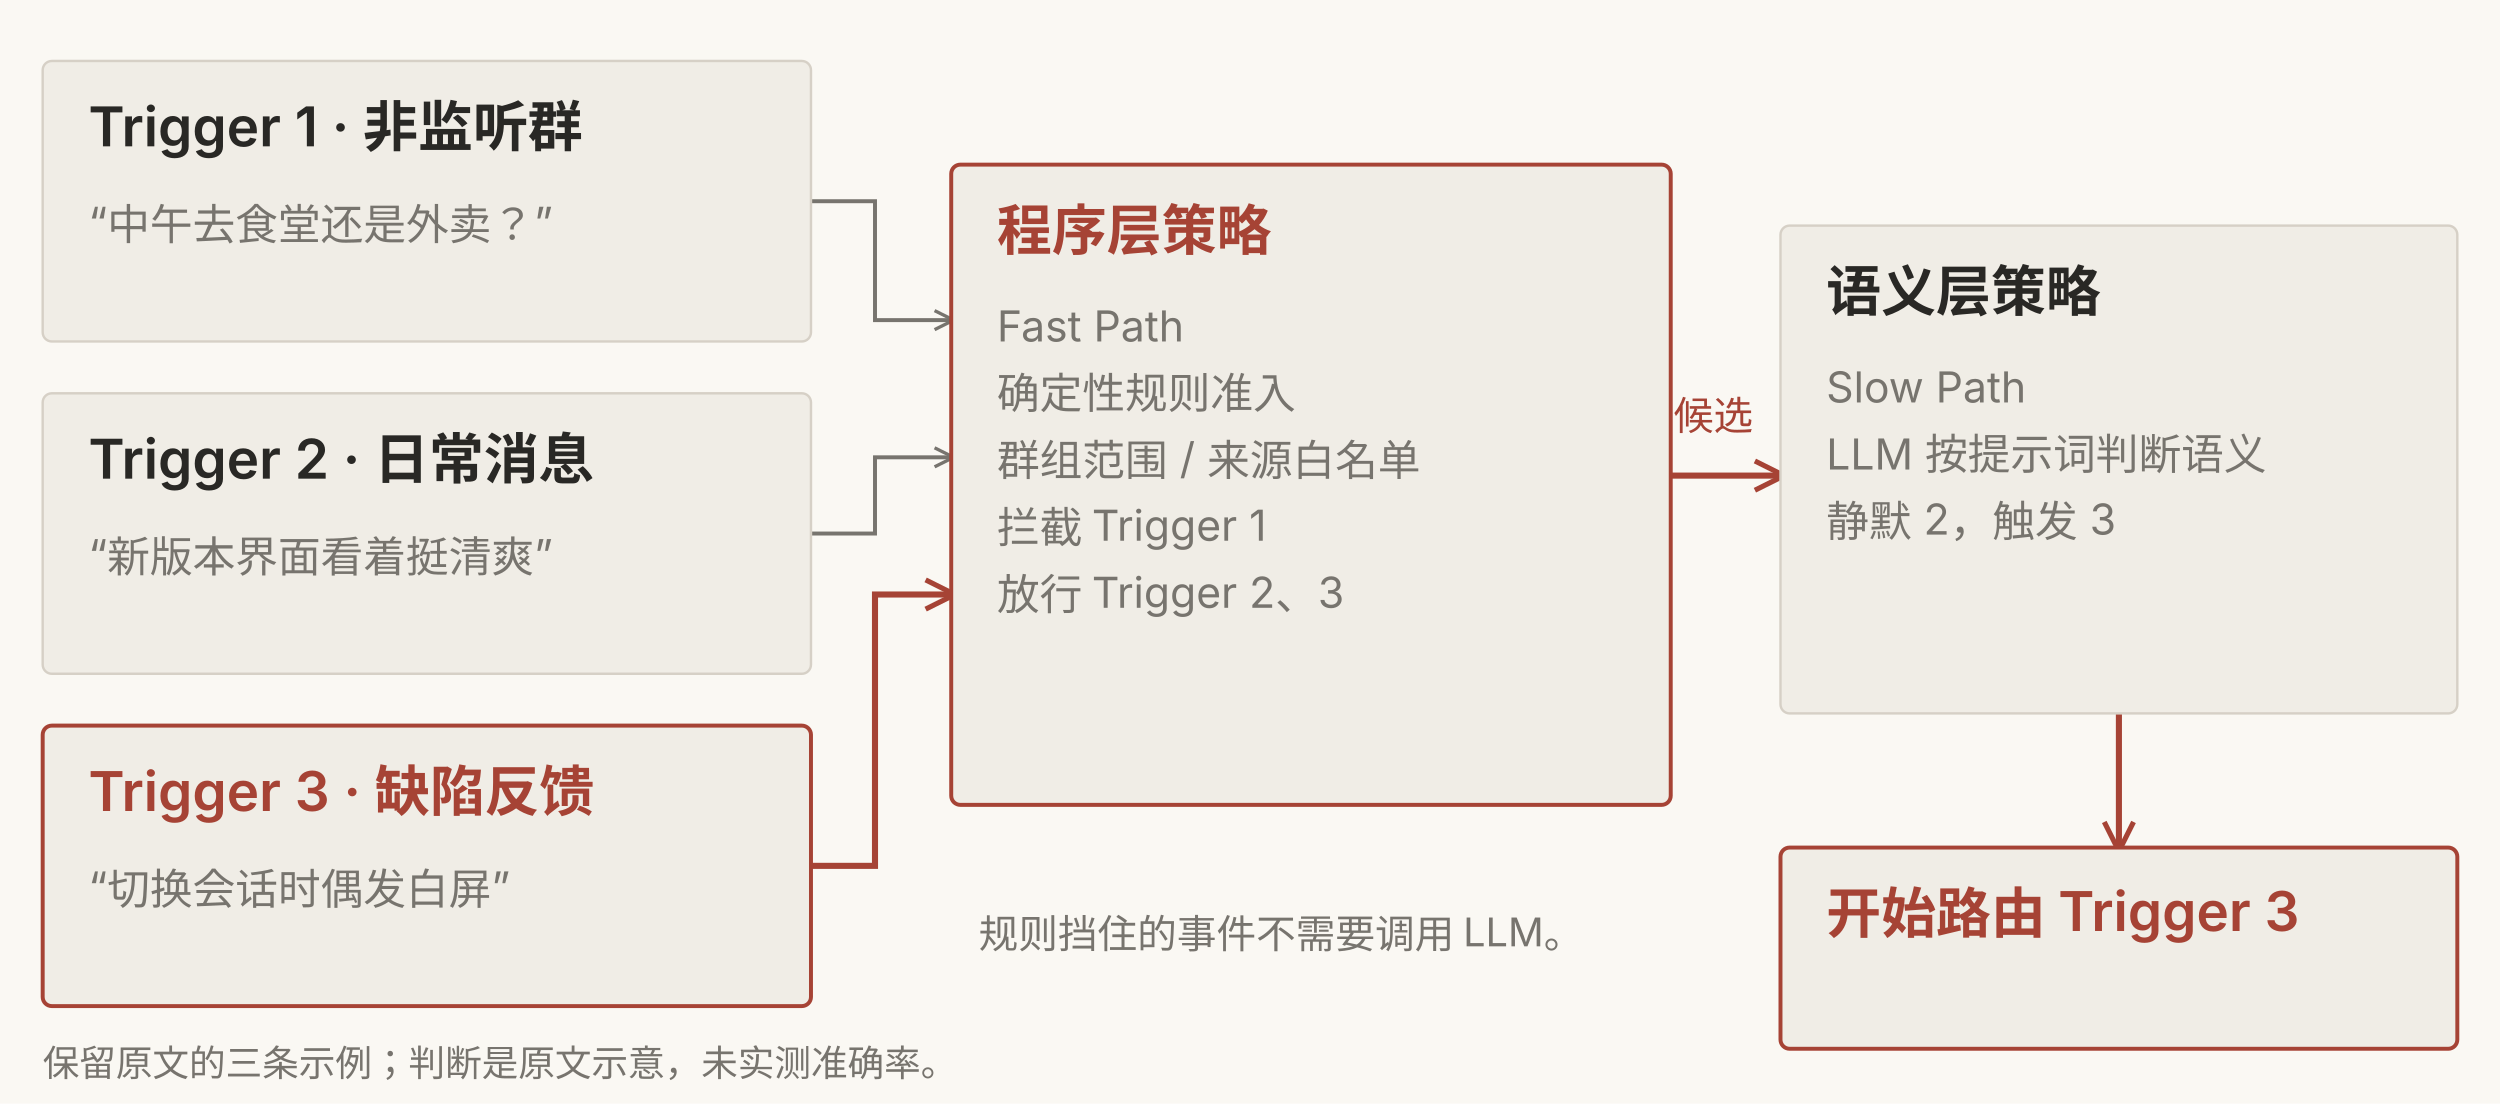
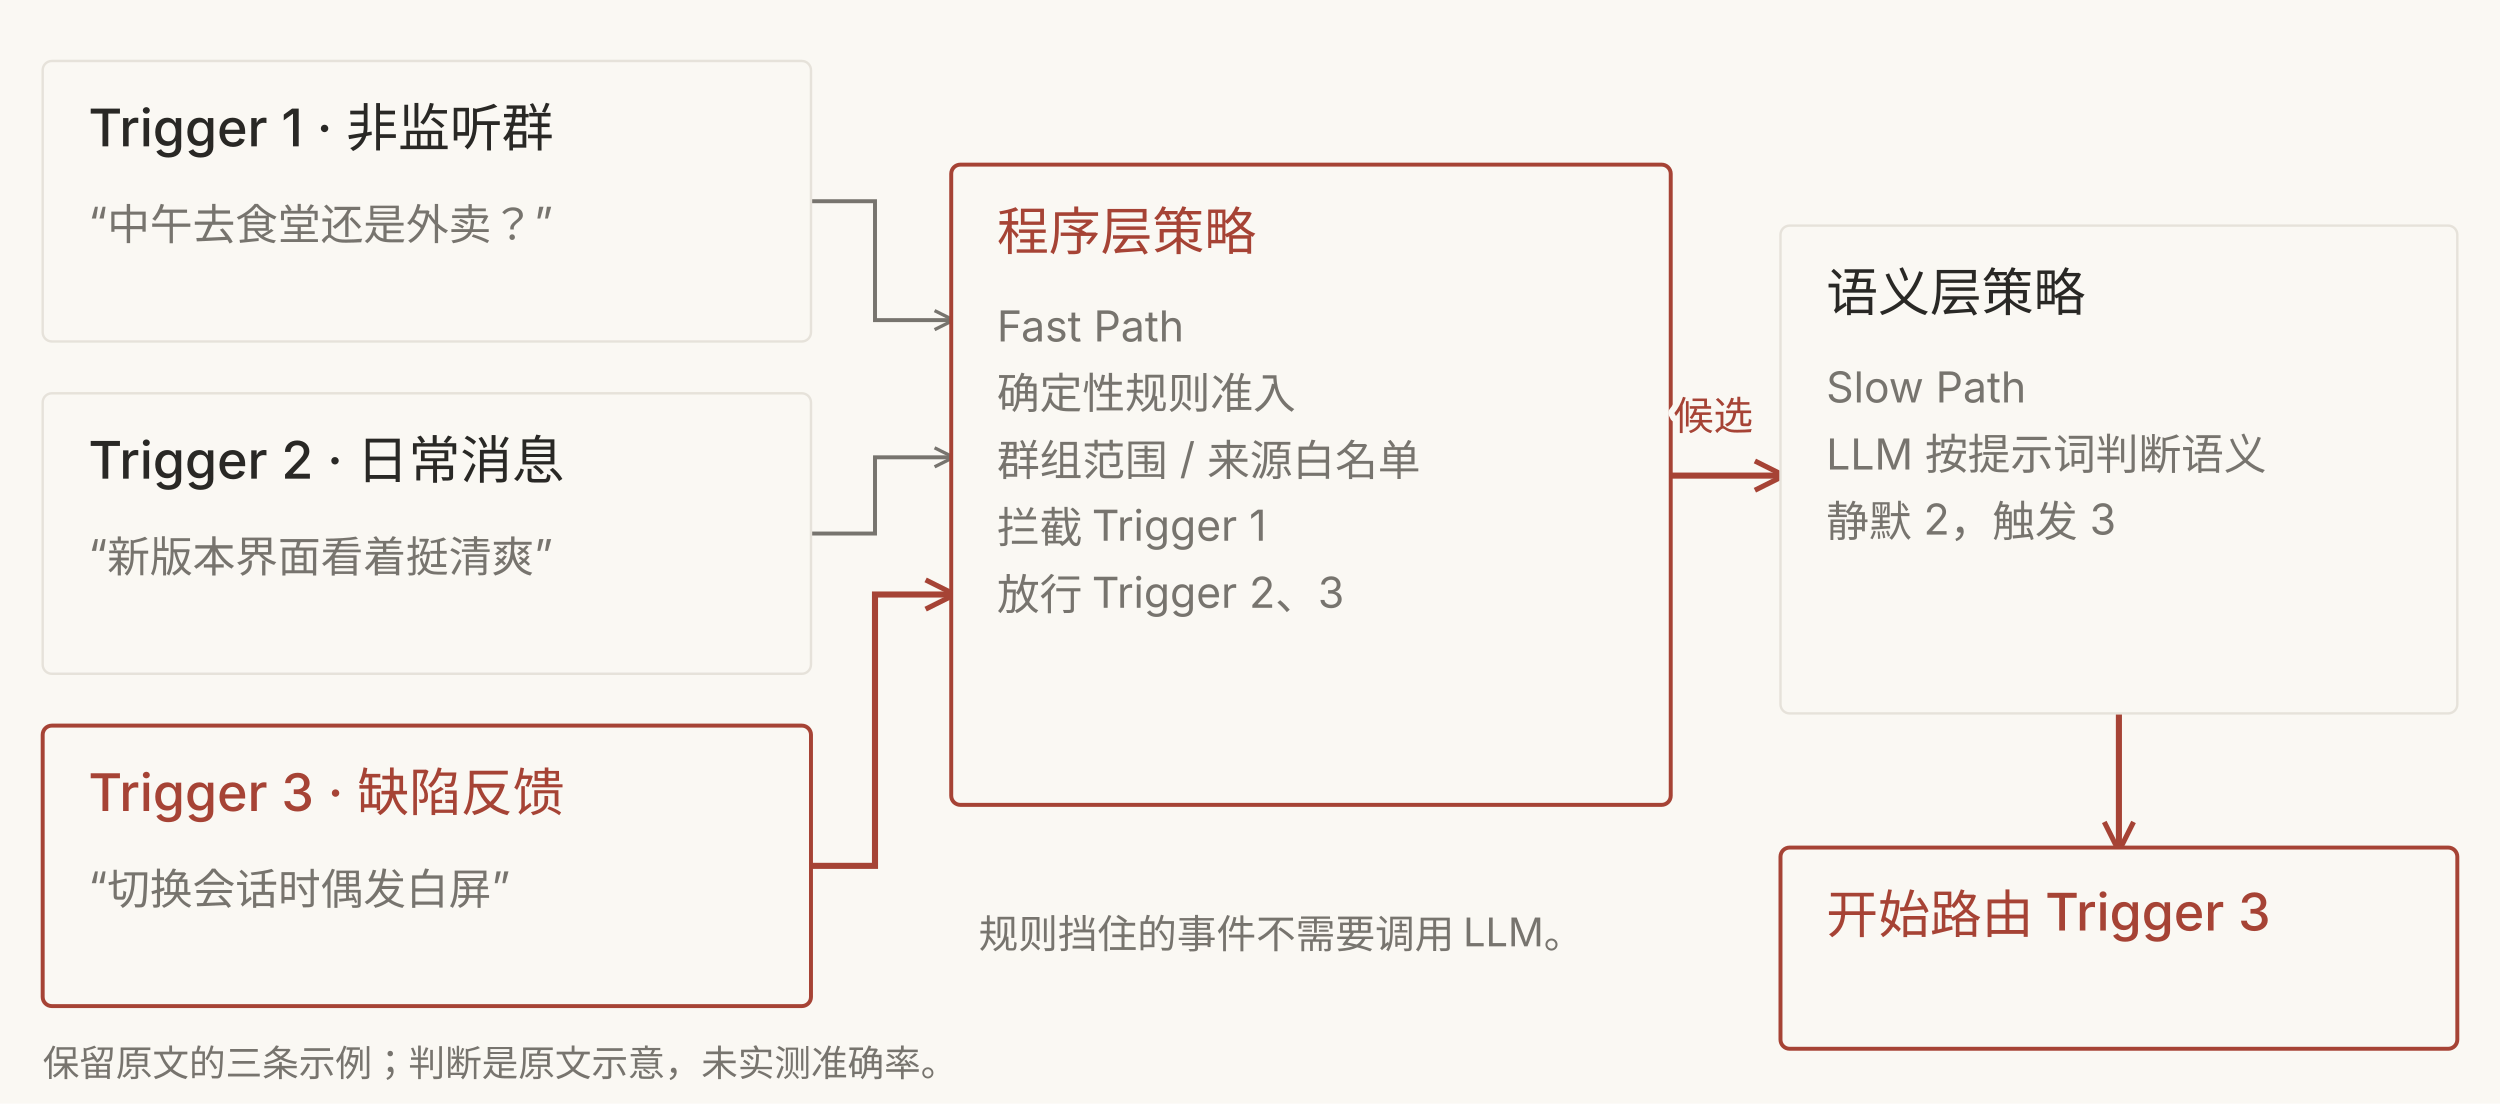
<svg xmlns="http://www.w3.org/2000/svg" width="820" height="362" viewBox="0 0 820 362" role="img" aria-labelledby="title desc">
  <defs>
    <marker id="arrow-accent" viewBox="0 0 10 10" refX="8" refY="5" markerWidth="6" markerHeight="6" orient="auto-start-reverse">
      <path d="M1 1 L9 5 L1 9" fill="none" stroke="#a64335" stroke-width="1.4" />
    </marker>
    <marker id="arrow-muted" viewBox="0 0 10 10" refX="8" refY="5" markerWidth="6" markerHeight="6" orient="auto-start-reverse">
      <path d="M1 1 L9 5 L1 9" fill="none" stroke="#77746e" stroke-width="1.4" />
    </marker>
  </defs>
  <rect width="820" height="362" fill="#faf8f3" />
  <g font-family="-apple-system,BlinkMacSystemFont,Segoe UI,PingFang SC,Microsoft YaHei,sans-serif">
    <polyline points="266,66 287,66 287,105 312,105" fill="none" stroke="#77746e" stroke-width="1.3" marker-end="url(#arrow-muted)" />
    <polyline points="266,175 287,175 287,150 312,150" fill="none" stroke="#77746e" stroke-width="1.3" marker-end="url(#arrow-muted)" />
    <polyline points="266,284 287,284 287,195 312,195" fill="none" stroke="#a64335" stroke-width="2" marker-end="url(#arrow-accent)" />
    <polyline points="548,156 584,156" fill="none" stroke="#a64335" stroke-width="2" marker-end="url(#arrow-accent)" />
    <polyline points="695,234 695,278" fill="none" stroke="#a64335" stroke-width="2" marker-end="url(#arrow-accent)" />
-     <rect x="14" y="20" width="252" height="92" rx="3" fill="#f0ede6" stroke="#d6d0c6" stroke-width="0.8" />
-     <text x="29" y="48" font-size="18" fill="#292825" font-weight="600" data-node="t0" data-max-width="222">Trigger 1 · 非监听群</text>
+     <rect x="14" y="20" width="252" height="92" rx="3" fill="#faf8f3" stroke="#e6e2da" stroke-width="0.8" />
+     <text x="29" y="48" font-size="17" fill="#292825" font-weight="500" data-node="t0" data-max-width="222">Trigger 1 · 非监听群</text>
    <text x="29" y="78" font-size="14" fill="#77746e" font-weight="400" data-node="t0" data-max-width="222">“中午去食堂还是外卖？”</text>
-     <rect x="14" y="129" width="252" height="92" rx="3" fill="#f0ede6" stroke="#d6d0c6" stroke-width="0.8" />
-     <text x="29" y="157" font-size="18" fill="#292825" font-weight="600" data-node="t1" data-max-width="222">Trigger 2 · 日常消息</text>
+     <rect x="14" y="129" width="252" height="92" rx="3" fill="#faf8f3" stroke="#e6e2da" stroke-width="0.8" />
+     <text x="29" y="157" font-size="17" fill="#292825" font-weight="500" data-node="t1" data-max-width="222">Trigger 2 · 日常消息</text>
    <text x="29" y="187" font-size="14" fill="#77746e" font-weight="400" data-node="t1" data-max-width="222">“新版本界面看着挺清爽”</text>
-     <rect x="14" y="238" width="252" height="92" rx="3" fill="#f0ede6" stroke="#a64335" stroke-width="1.3" />
-     <text x="29" y="266" font-size="18" fill="#a64335" font-weight="600" data-node="t2" data-max-width="222">Trigger 3 · 缺陷反馈</text>
+     <rect x="14" y="238" width="252" height="92" rx="3" fill="#faf8f3" stroke="#a64335" stroke-width="1.3" />
+     <text x="29" y="266" font-size="17" fill="#a64335" font-weight="500" data-node="t2" data-max-width="222">Trigger 3 · 缺陷反馈</text>
    <text x="29" y="296" font-size="14" fill="#77746e" font-weight="400" data-node="t2" data-max-width="222">“切换会话时偶发白屏”</text>
-     <rect x="312" y="54" width="236" height="210" rx="3" fill="#f0ede6" stroke="#a64335" stroke-width="1.3" />
-     <text x="327" y="82" font-size="18" fill="#a64335" font-weight="600" data-node="program" data-max-width="206">程序层策略</text>
+     <rect x="312" y="54" width="236" height="210" rx="3" fill="#faf8f3" stroke="#a64335" stroke-width="1.3" />
+     <text x="327" y="82" font-size="17" fill="#a64335" font-weight="500" data-node="program" data-max-width="206">程序层策略</text>
    <text x="327" y="112" font-size="14" fill="#77746e" font-weight="400" data-node="program" data-max-width="206">Fast Path</text>
    <text x="327" y="134" font-size="14" fill="#77746e" font-weight="400" data-node="program" data-max-width="206">确定性规则准入</text>
    <text x="327" y="156" font-size="14" fill="#77746e" font-weight="400" data-node="program" data-max-width="206">群组范围 / 来源白名单</text>
    <text x="327" y="178" font-size="14" fill="#77746e" font-weight="400" data-node="program" data-max-width="206">拦截 Trigger 1</text>
    <text x="327" y="200" font-size="14" fill="#77746e" font-weight="400" data-node="program" data-max-width="206">放行 Trigger 2、3</text>
-     <rect x="584" y="74" width="222" height="160" rx="3" fill="#f0ede6" stroke="#d6d0c6" stroke-width="0.8" />
-     <text x="599" y="102" font-size="18" fill="#292825" font-weight="600" data-node="semantic" data-max-width="192">语义层策略</text>
+     <rect x="584" y="74" width="222" height="160" rx="3" fill="#faf8f3" stroke="#e6e2da" stroke-width="0.8" />
+     <text x="599" y="102" font-size="17" fill="#292825" font-weight="500" data-node="semantic" data-max-width="192">语义层策略</text>
    <text x="599" y="132" font-size="14" fill="#77746e" font-weight="400" data-node="semantic" data-max-width="192">Slow Path</text>
    <text x="599" y="154" font-size="14" fill="#77746e" font-weight="400" data-node="semantic" data-max-width="192">LLM 按提示词判断语义</text>
    <text x="599" y="176" font-size="14" fill="#77746e" font-weight="400" data-node="semantic" data-max-width="192">静默 2，触发 3</text>
-     <rect x="584" y="278" width="222" height="66" rx="3" fill="#f0ede6" stroke="#a64335" stroke-width="1.3" />
-     <text x="599" y="306" font-size="18" fill="#a64335" font-weight="600" data-node="result" data-max-width="192">开始路由 Trigger 3</text>
-     <text x="549" y="141" font-size="13" fill="#a64335" font-weight="400">候选</text>
+     <rect x="584" y="278" width="222" height="66" rx="3" fill="#faf8f3" stroke="#a64335" stroke-width="1.3" />
+     <text x="599" y="306" font-size="17" fill="#a64335" font-weight="500" data-node="result" data-max-width="192">开始路由 Trigger 3</text>
+     <text x="549" y="141" font-size="13" fill="#a64335" font-weight="400" paint-order="stroke" stroke="#faf8f3" stroke-width="4" stroke-linejoin="round">候选</text>
    <text x="321" y="311" font-size="13" fill="#77746e" font-weight="400">规则挡住的事件不需要调用 LLM。</text>
    <text x="14" y="353" font-size="12" fill="#77746e" font-weight="400">保留原文的三条示例；判断是原文示意，未实测准确率。</text>
  </g>
</svg>
